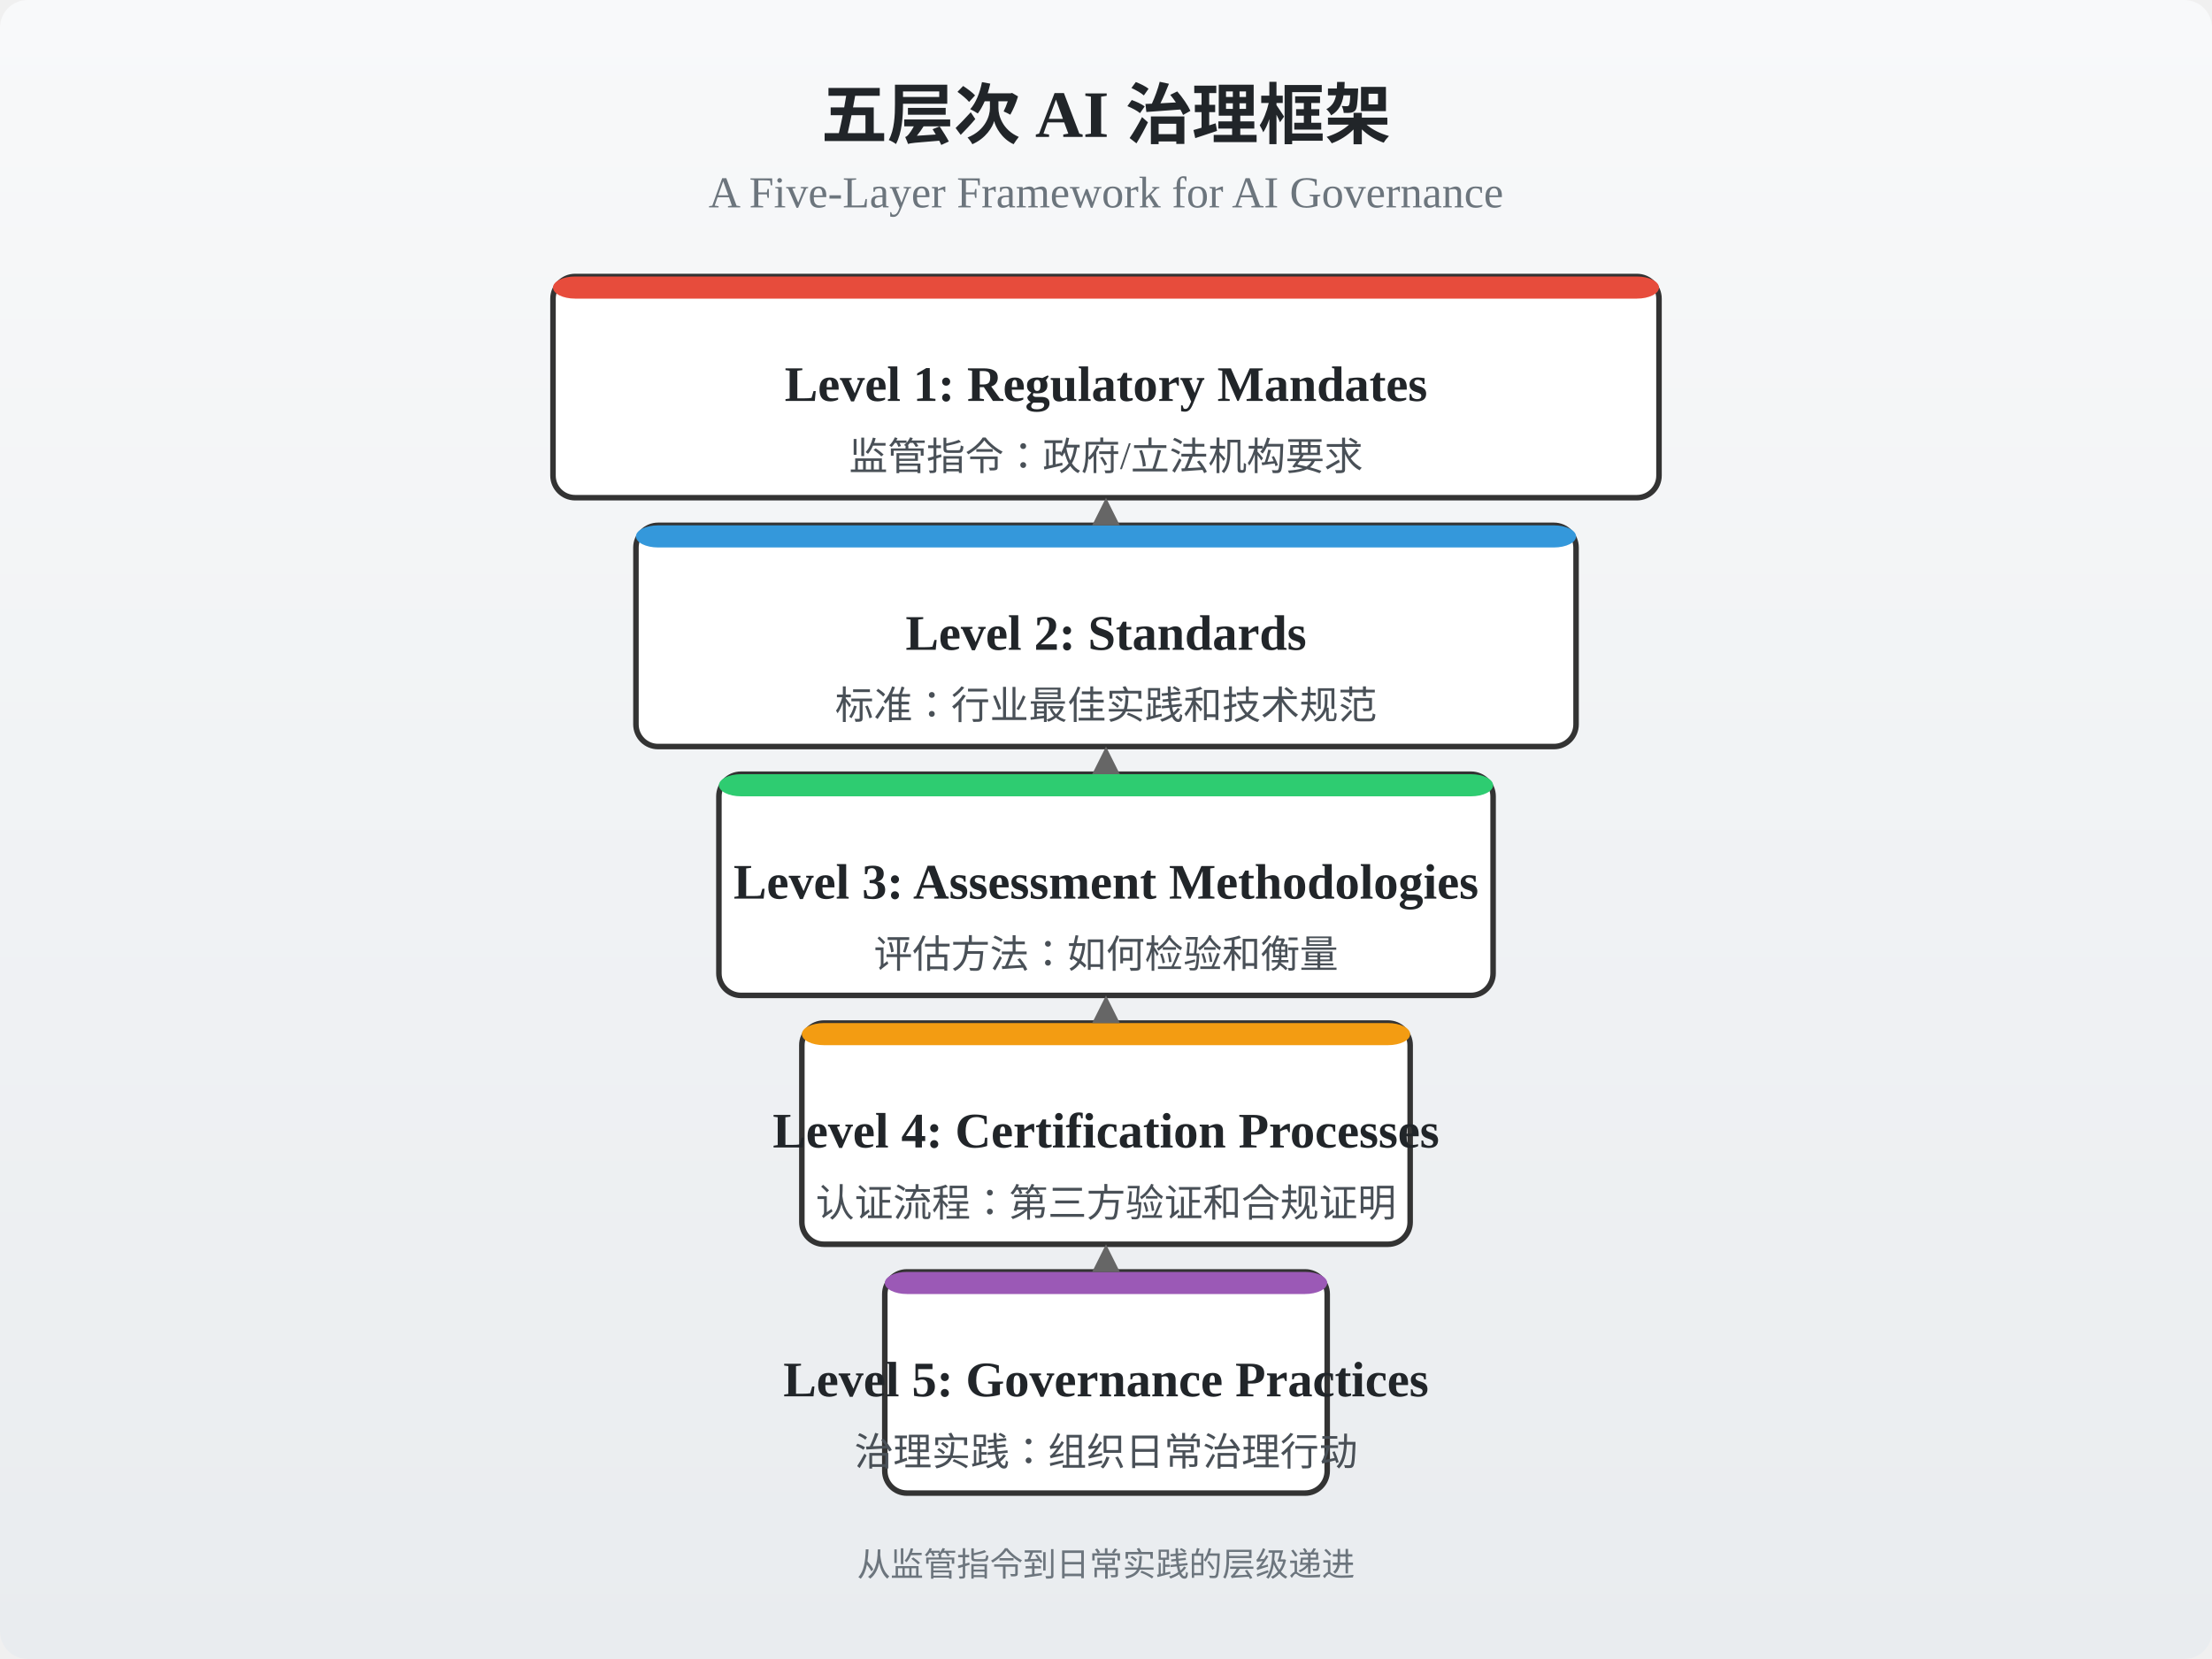
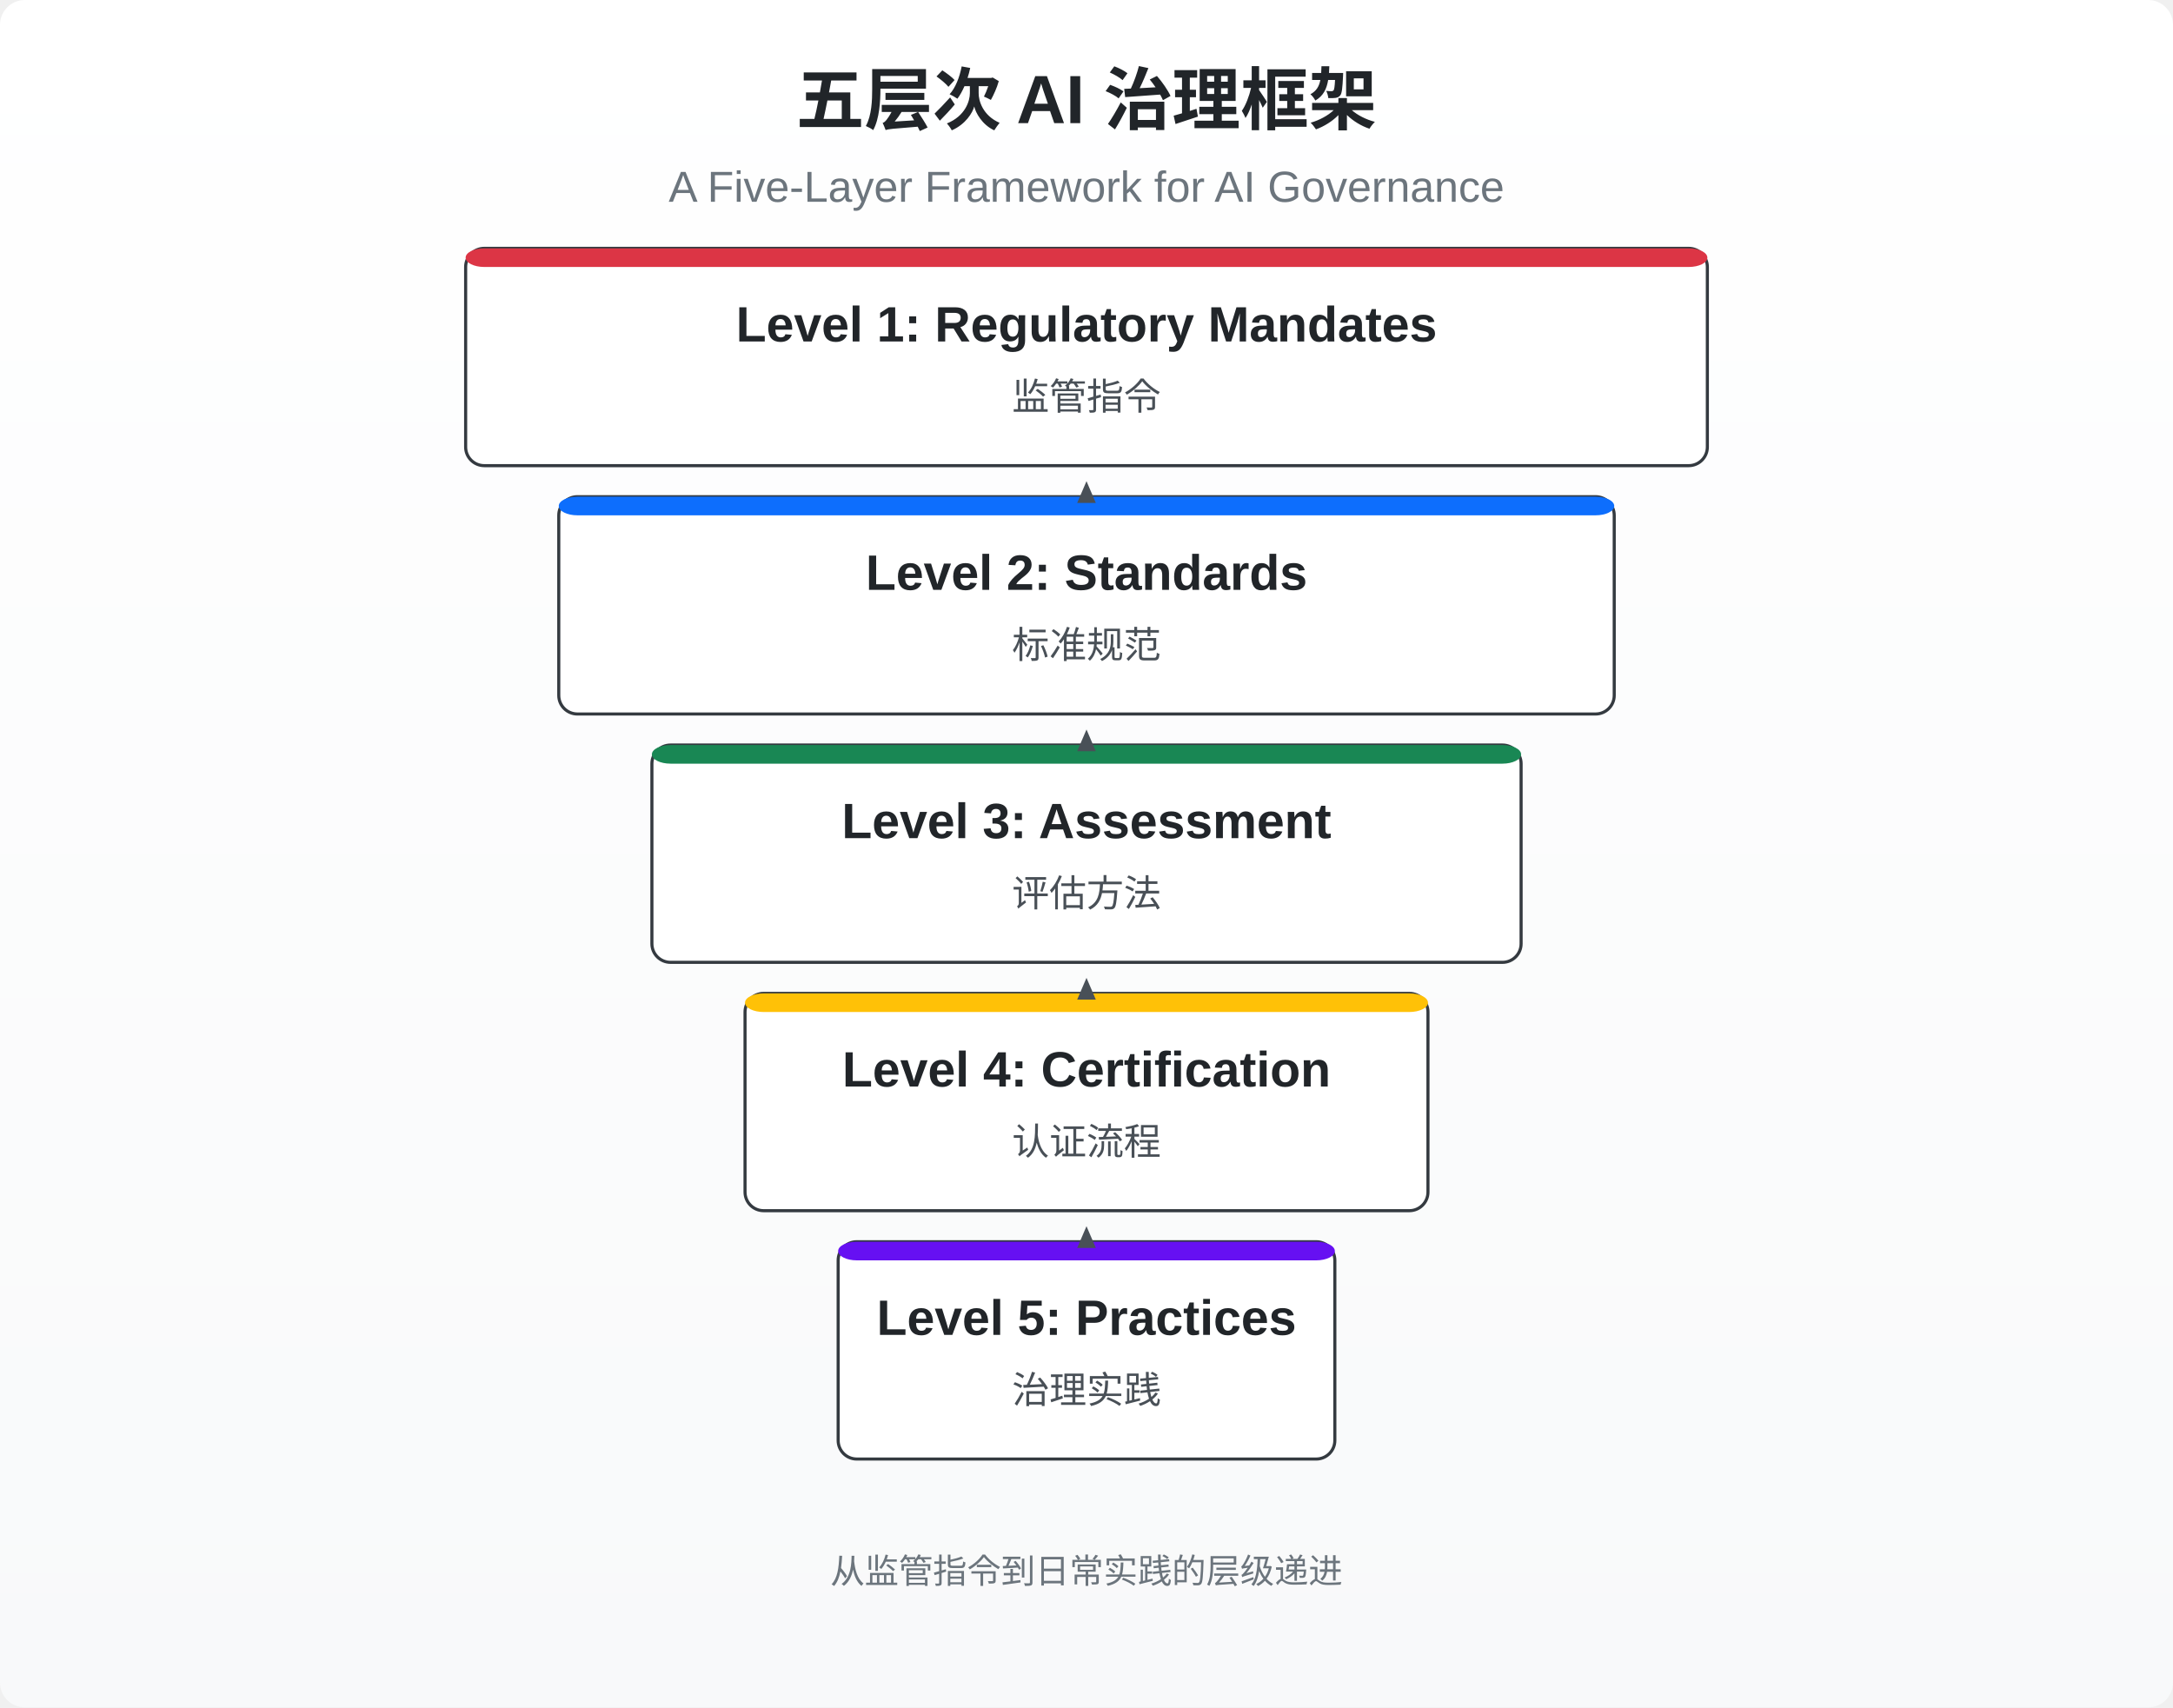
- <svg xmlns="http://www.w3.org/2000/svg" width="800" height="600" viewBox="0 0 800 600">
+ <svg xmlns="http://www.w3.org/2000/svg" width="700" height="550" viewBox="0 0 700 550">
  <defs>
    <linearGradient id="bgGradient" x1="0%" y1="0%" x2="0%" y2="100%">
-       <stop offset="0%" style="stop-color:#f8f9fa;stop-opacity:1" />
-       <stop offset="100%" style="stop-color:#e9ecef;stop-opacity:1" />
+       <stop offset="0%" style="stop-color:#ffffff;stop-opacity:1" />
+       <stop offset="100%" style="stop-color:#f8f9fa;stop-opacity:1" />
    </linearGradient>
  </defs>
-   <rect width="800" height="600" fill="url(#bgGradient)" rx="10" ry="10" />
-   <text x="400" y="50" text-anchor="middle" font-size="24" font-weight="bold" fill="#212529">
+   <rect width="700" height="550" fill="url(#bgGradient)" rx="8" ry="8" />
+   <text x="350" y="40" text-anchor="middle" font-family="Arial, sans-serif" font-size="22" font-weight="bold" fill="#212529">
    五层次 AI 治理框架
  </text>
-   <text x="400" y="75" text-anchor="middle" font-size="16" fill="#6c757d">
+   <text x="350" y="65" text-anchor="middle" font-family="Arial, sans-serif" font-size="14" fill="#6c757d">
    A Five-Layer Framework for AI Governance
  </text>
-   <rect x="200" y="100" width="400" height="80" fill="#ffffff" stroke="#333" stroke-width="2" rx="8" ry="8" />
-   <rect x="200" y="100" width="400" height="8" fill="#e74c3c" rx="8" ry="8" />
-   <text x="400" y="145" text-anchor="middle" font-size="18" font-weight="bold" fill="#212529">
+   <rect x="150" y="80" width="400" height="70" fill="#ffffff" stroke="#343a40" stroke-width="1" rx="6" ry="6" />
+   <rect x="150" y="80" width="400" height="6" fill="#dc3545" rx="6" ry="6" />
+   <text x="350" y="110" text-anchor="middle" font-family="Arial, sans-serif" font-size="16" font-weight="bold" fill="#212529">
    Level 1: Regulatory Mandates
  </text>
-   <text x="400" y="170" text-anchor="middle" font-size="14" fill="#495057">
-     监管指令：政府/立法机构要求
+   <text x="350" y="132" text-anchor="middle" font-family="Arial, sans-serif" font-size="12" fill="#495057">
+     监管指令
  </text>
-   <rect x="230" y="190" width="340" height="80" fill="#ffffff" stroke="#333" stroke-width="2" rx="8" ry="8" />
-   <rect x="230" y="190" width="340" height="8" fill="#3498db" rx="8" ry="8" />
-   <text x="400" y="235" text-anchor="middle" font-size="18" font-weight="bold" fill="#212529">
+   <rect x="180" y="160" width="340" height="70" fill="#ffffff" stroke="#343a40" stroke-width="1" rx="6" ry="6" />
+   <rect x="180" y="160" width="340" height="6" fill="#0d6efd" rx="6" ry="6" />
+   <text x="350" y="190" text-anchor="middle" font-family="Arial, sans-serif" font-size="16" font-weight="bold" fill="#212529">
    Level 2: Standards
  </text>
-   <text x="400" y="260" text-anchor="middle" font-size="14" fill="#495057">
-     标准：行业最佳实践和技术规范
+   <text x="350" y="212" text-anchor="middle" font-family="Arial, sans-serif" font-size="12" fill="#495057">
+     标准规范
  </text>
-   <rect x="260" y="280" width="280" height="80" fill="#ffffff" stroke="#333" stroke-width="2" rx="8" ry="8" />
-   <rect x="260" y="280" width="280" height="8" fill="#2ecc71" rx="8" ry="8" />
-   <text x="400" y="325" text-anchor="middle" font-size="18" font-weight="bold" fill="#212529">
-     Level 3: Assessment Methodologies
+   <rect x="210" y="240" width="280" height="70" fill="#ffffff" stroke="#343a40" stroke-width="1" rx="6" ry="6" />
+   <rect x="210" y="240" width="280" height="6" fill="#198754" rx="6" ry="6" />
+   <text x="350" y="270" text-anchor="middle" font-family="Arial, sans-serif" font-size="16" font-weight="bold" fill="#212529">
+     Level 3: Assessment
  </text>
-   <text x="400" y="350" text-anchor="middle" font-size="14" fill="#495057">
-     评估方法：如何检验和衡量
+   <text x="350" y="292" text-anchor="middle" font-family="Arial, sans-serif" font-size="12" fill="#495057">
+     评估方法
  </text>
-   <rect x="290" y="370" width="220" height="80" fill="#ffffff" stroke="#333" stroke-width="2" rx="8" ry="8" />
-   <rect x="290" y="370" width="220" height="8" fill="#f39c12" rx="8" ry="8" />
-   <text x="400" y="415" text-anchor="middle" font-size="18" font-weight="bold" fill="#212529">
-     Level 4: Certification Processes
+   <rect x="240" y="320" width="220" height="70" fill="#ffffff" stroke="#343a40" stroke-width="1" rx="6" ry="6" />
+   <rect x="240" y="320" width="220" height="6" fill="#ffc107" rx="6" ry="6" />
+   <text x="350" y="350" text-anchor="middle" font-family="Arial, sans-serif" font-size="16" font-weight="bold" fill="#212529">
+     Level 4: Certification
  </text>
-   <text x="400" y="440" text-anchor="middle" font-size="14" fill="#495057">
-     认证流程：第三方验证和合规证明
+   <text x="350" y="372" text-anchor="middle" font-family="Arial, sans-serif" font-size="12" fill="#495057">
+     认证流程
  </text>
-   <rect x="320" y="460" width="160" height="80" fill="#ffffff" stroke="#333" stroke-width="2" rx="8" ry="8" />
-   <rect x="320" y="460" width="160" height="8" fill="#9b59b6" rx="8" ry="8" />
-   <text x="400" y="505" text-anchor="middle" font-size="18" font-weight="bold" fill="#212529">
-     Level 5: Governance Practices
+   <rect x="270" y="400" width="160" height="70" fill="#ffffff" stroke="#343a40" stroke-width="1" rx="6" ry="6" />
+   <rect x="270" y="400" width="160" height="6" fill="#6610f2" rx="6" ry="6" />
+   <text x="350" y="430" text-anchor="middle" font-family="Arial, sans-serif" font-size="16" font-weight="bold" fill="#212529">
+     Level 5: Practices
  </text>
-   <text x="400" y="530" text-anchor="middle" font-size="14" fill="#495057">
-     治理实践：组织日常治理行动
+   <text x="350" y="452" text-anchor="middle" font-family="Arial, sans-serif" font-size="12" fill="#495057">
+     治理实践
  </text>
-   <polygon points="400,180 395,190 405,190" fill="#666" />
-   <polygon points="400,270 395,280 405,280" fill="#666" />
-   <polygon points="400,360 395,370 405,370" fill="#666" />
-   <polygon points="400,450 395,460 405,460" fill="#666" />
-   <text x="400" y="570" text-anchor="middle" font-size="12" fill="#6c757d">
+   <polygon points="350,155 347,162 353,162" fill="#495057" />
+   <polygon points="350,235 347,242 353,242" fill="#495057" />
+   <polygon points="350,315 347,322 353,322" fill="#495057" />
+   <polygon points="350,395 347,402 353,402" fill="#495057" />
+   <text x="350" y="510" text-anchor="middle" font-family="Arial, sans-serif" font-size="11" fill="#6c757d">
    从监管指令到日常实践的层级递进
  </text>
</svg>
